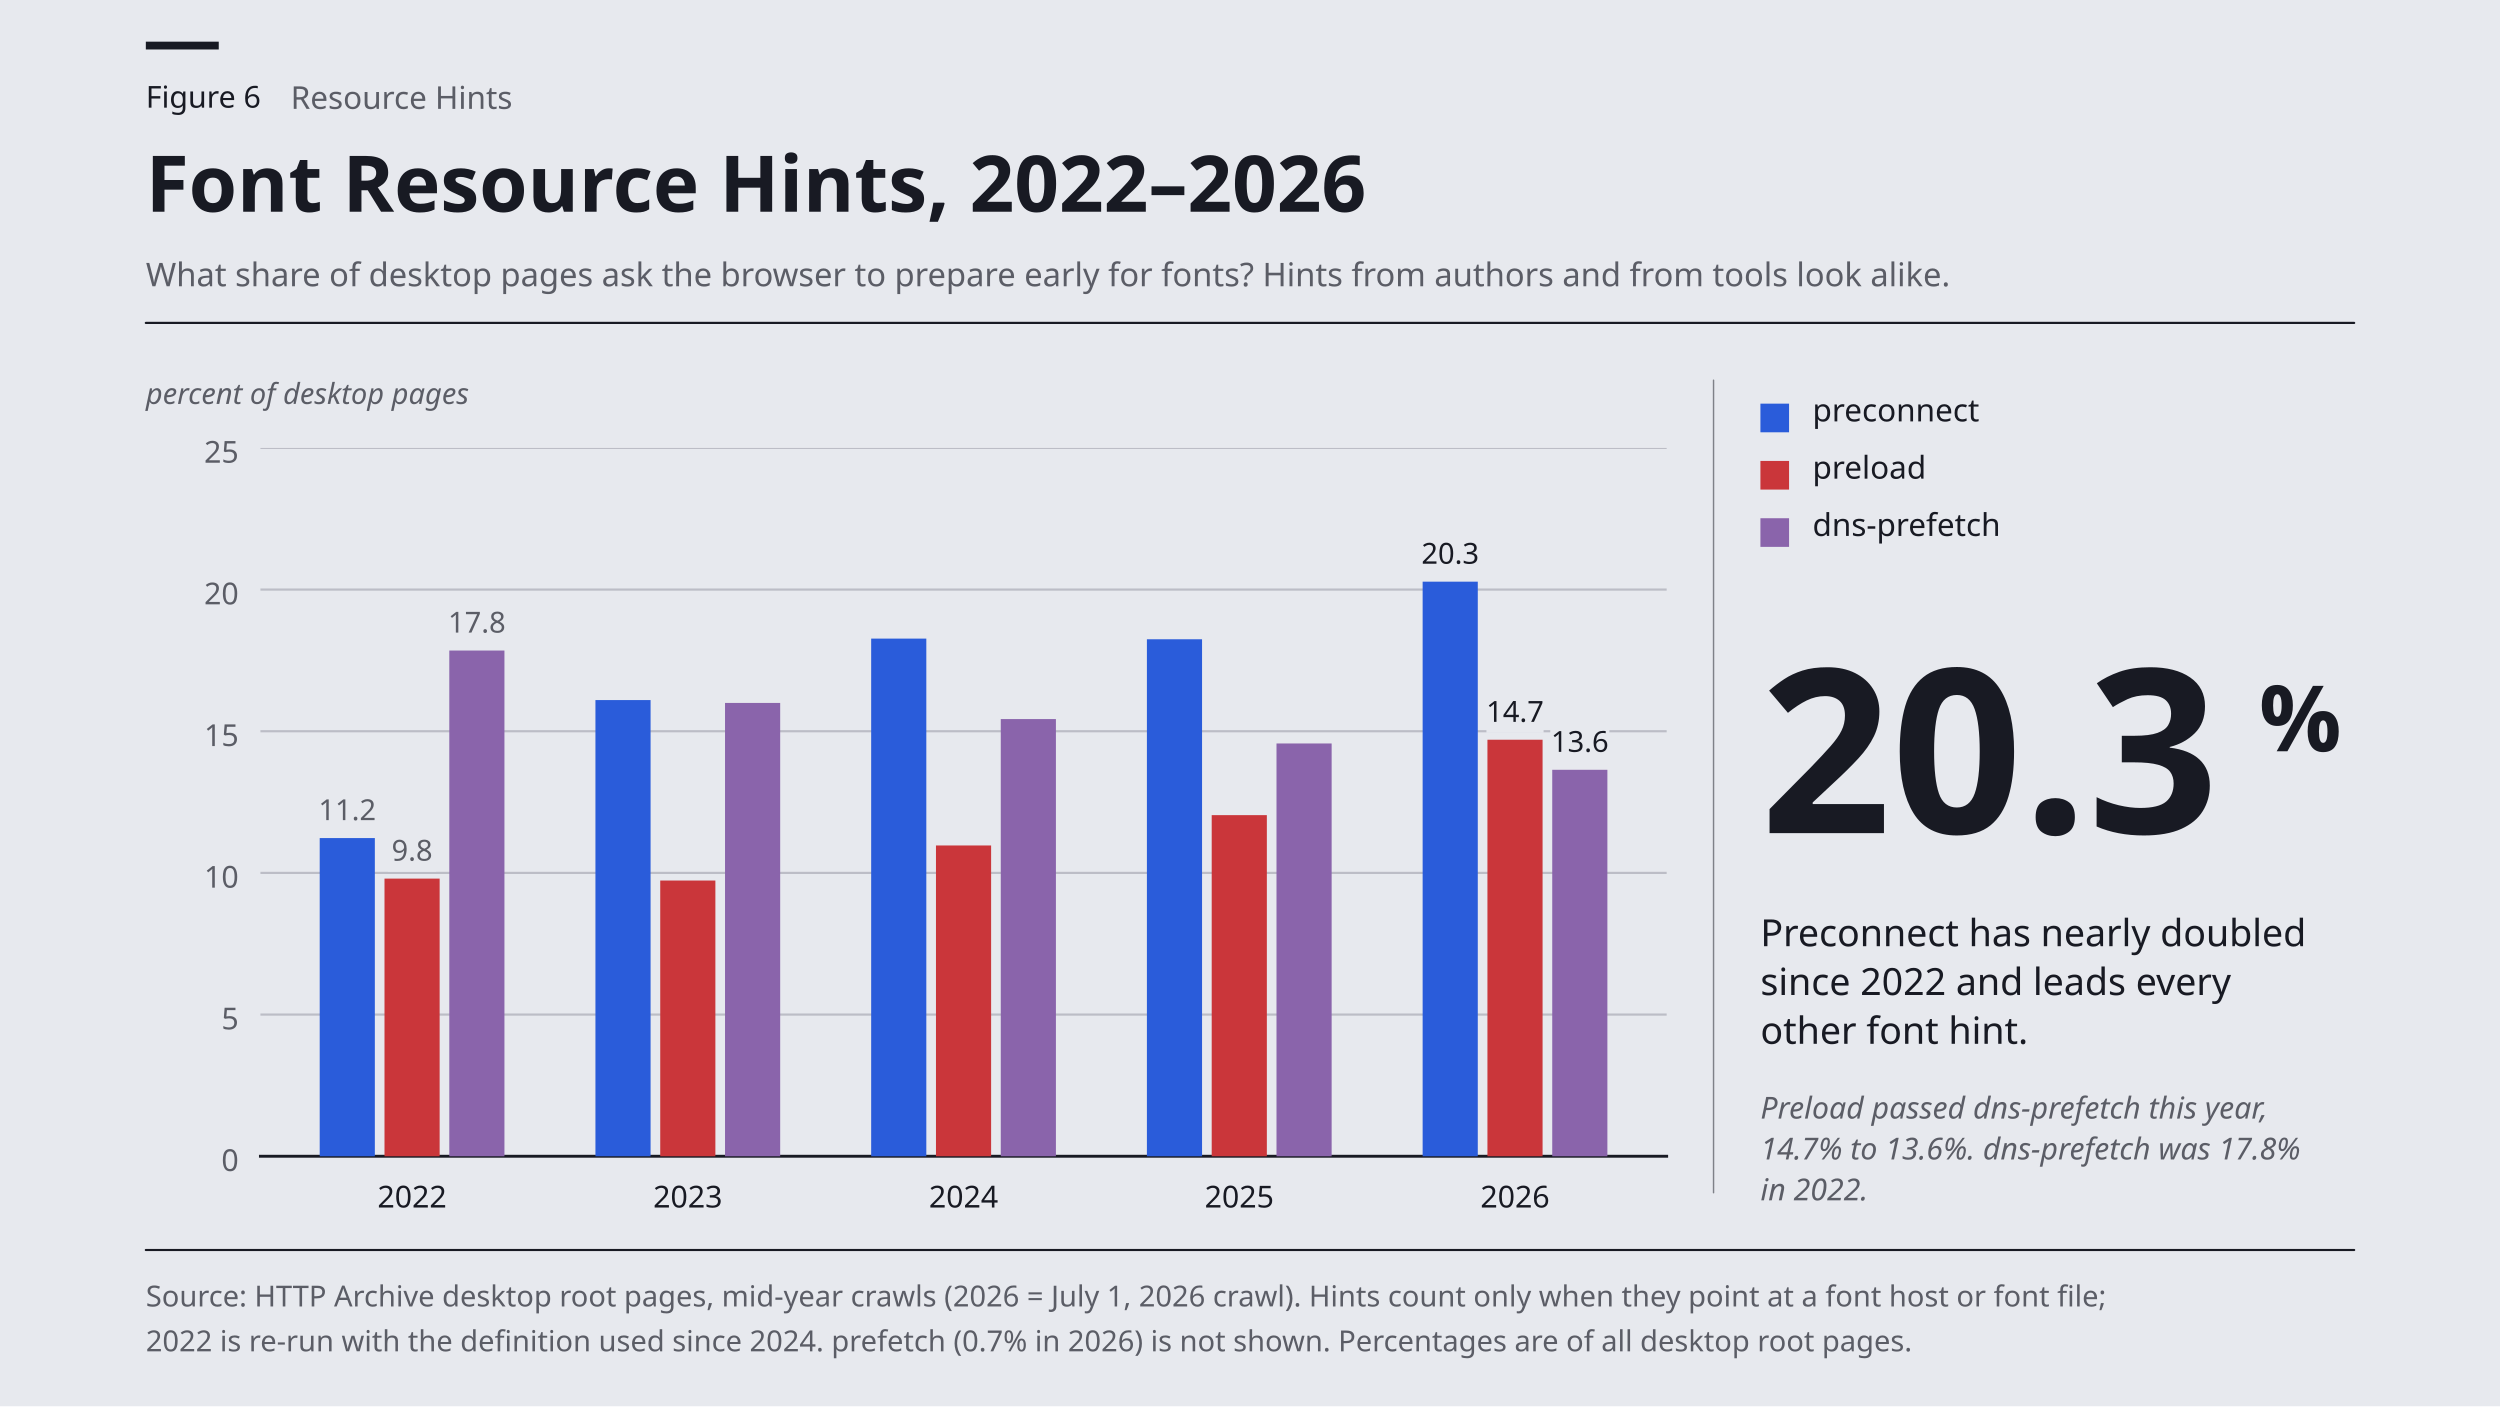
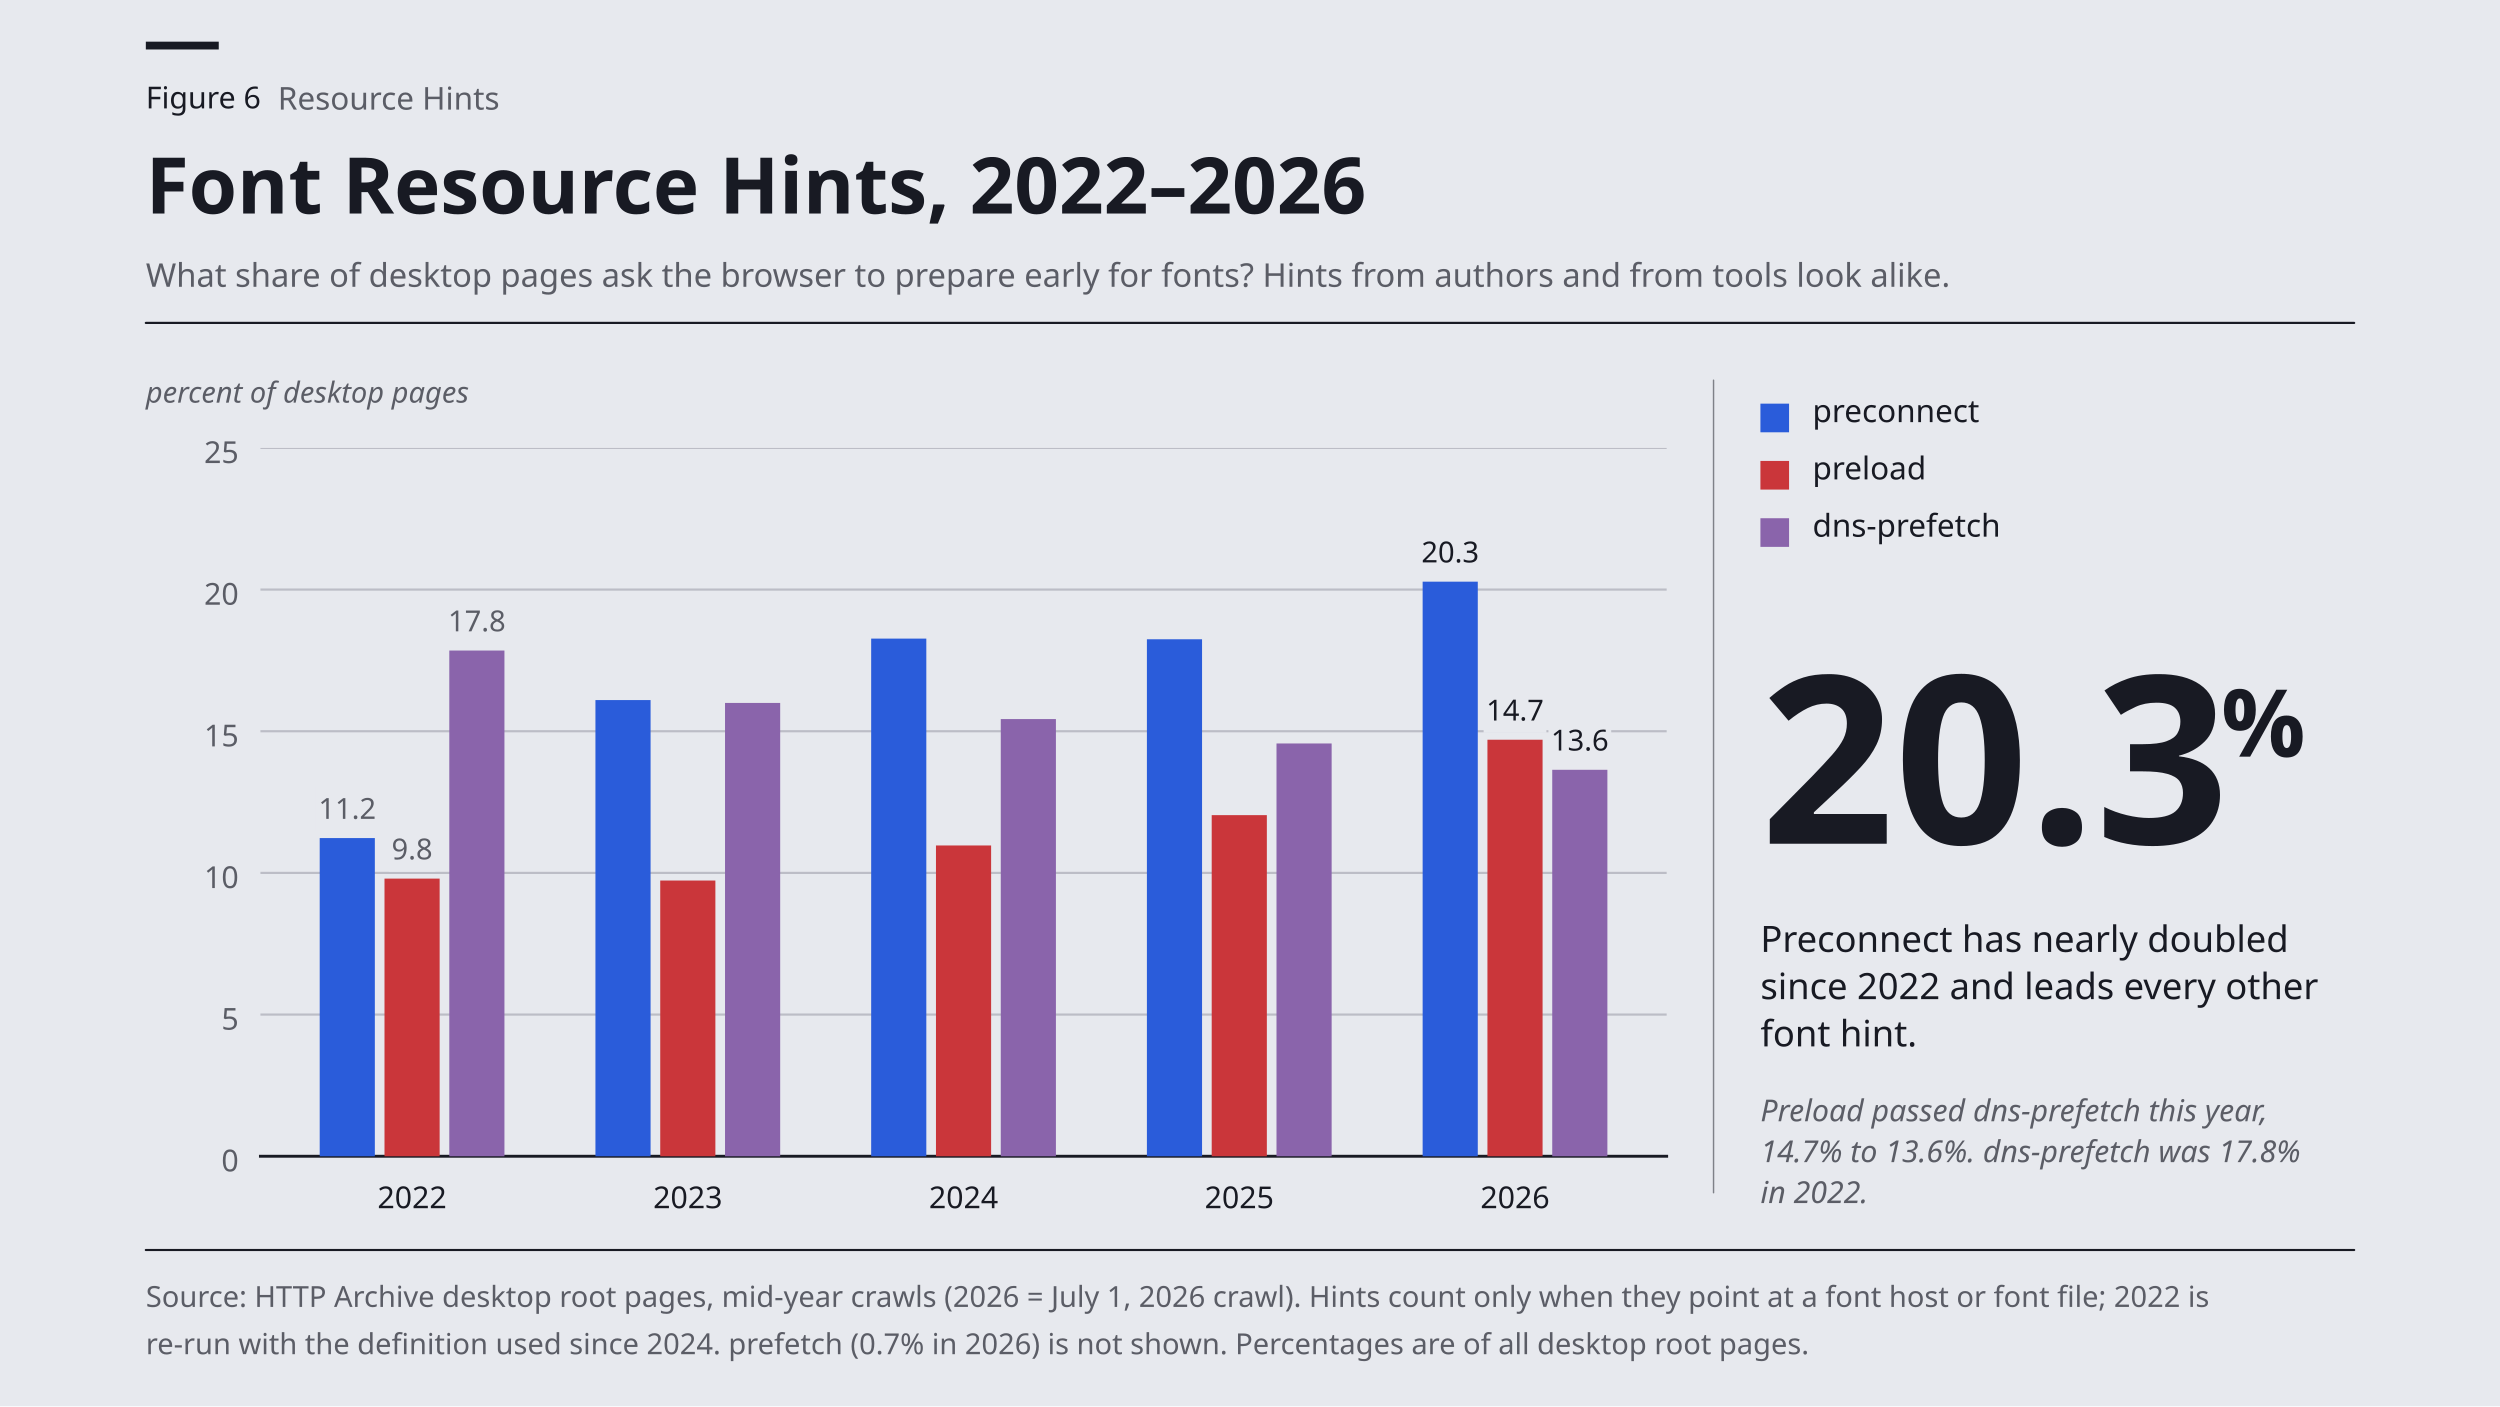
<svg xmlns="http://www.w3.org/2000/svg" width="691.2pt" height="388.8pt" viewBox="0 0 691.2 388.8" version="1.1" data-denominator="pages">
  <defs>
    <style type="text/css">*{stroke-linejoin: round; stroke-linecap: butt}</style>
  </defs>
  <g id="figure_1">
    <g id="patch_1">
      <path d="M 0 388.8  L 691.2 388.8  L 691.2 0  L 0 0  z " style="fill: #e7e9ee" />
    </g>
    <g id="axes_1">
      <g id="patch_2">
        <path d="M 72 319.68  L 460.8 319.68  L 460.8 123.84  L 72 123.84  z " style="fill: #e7e9ee" />
      </g>
      <g id="matplotlib.axis_1">
        <g id="xtick_1">
          <g id="line2d_1" />
          <g id="text_1">
-             <text style="font-size: 8.37px; font-family: 'Schibsted Grotesk'; text-anchor: middle; fill: #181a23" x="113.929" y="333.854" transform="rotate(-0 113.9294 333.8538)">2022</text>
+             <text style="font-size: 8.37px; font-family: 'Hanken Grotesk'; text-anchor: middle; fill: #181a23" x="113.929" y="334.05" transform="rotate(-0 113.9294 334.05)">2022</text>
          </g>
        </g>
        <g id="xtick_2">
          <g id="line2d_2" />
          <g id="text_2">
-             <text style="font-size: 8.37px; font-family: 'Schibsted Grotesk'; text-anchor: middle; fill: #181a23" x="190.165" y="333.854" transform="rotate(-0 190.1647 333.8538)">2023</text>
+             <text style="font-size: 8.37px; font-family: 'Hanken Grotesk'; text-anchor: middle; fill: #181a23" x="190.165" y="334.05" transform="rotate(-0 190.1647 334.05)">2023</text>
          </g>
        </g>
        <g id="xtick_3">
          <g id="line2d_3" />
          <g id="text_3">
-             <text style="font-size: 8.37px; font-family: 'Schibsted Grotesk'; text-anchor: middle; fill: #181a23" x="266.4" y="333.854" transform="rotate(-0 266.4 333.8538)">2024</text>
+             <text style="font-size: 8.37px; font-family: 'Hanken Grotesk'; text-anchor: middle; fill: #181a23" x="266.4" y="334.05" transform="rotate(-0 266.4 334.05)">2024</text>
          </g>
        </g>
        <g id="xtick_4">
          <g id="line2d_4" />
          <g id="text_4">
-             <text style="font-size: 8.37px; font-family: 'Schibsted Grotesk'; text-anchor: middle; fill: #181a23" x="342.635" y="333.854" transform="rotate(-0 342.6353 333.8538)">2025</text>
+             <text style="font-size: 8.37px; font-family: 'Hanken Grotesk'; text-anchor: middle; fill: #181a23" x="342.635" y="334.05" transform="rotate(-0 342.6353 334.05)">2025</text>
          </g>
        </g>
        <g id="xtick_5">
          <g id="line2d_5" />
          <g id="text_5">
-             <text style="font-size: 8.37px; font-family: 'Schibsted Grotesk'; text-anchor: middle; fill: #181a23" x="418.871" y="333.854" transform="rotate(-0 418.8706 333.8538)">2026</text>
+             <text style="font-size: 8.37px; font-family: 'Hanken Grotesk'; text-anchor: middle; fill: #181a23" x="418.871" y="334.05" transform="rotate(-0 418.8706 334.05)">2026</text>
          </g>
        </g>
      </g>
      <g id="matplotlib.axis_2">
        <g id="ytick_1">
          <g id="line2d_6">
-             <path d="M 72 319.68  L 460.8 319.68  " clip-path="url(#pe2c4e2c5c3)" style="fill: none; stroke: #bcbdc6; stroke-width: 0.6; stroke-linecap: round" />
+             <path d="M 72 319.68  L 460.8 319.68  " clip-path="url(#p6523275bc7)" style="fill: none; stroke: #bcbdc6; stroke-width: 0.6; stroke-linecap: round" />
          </g>
          <g id="line2d_7" />
          <g id="text_6">
-             <text style="font-size: 8.37px; font-family: 'Schibsted Grotesk'; text-anchor: end; fill: #5b5d66" x="66" y="323.767" transform="rotate(-0 66 323.7669)">0</text>
+             <text style="font-size: 8.37px; font-family: 'Hanken Grotesk'; text-anchor: end; fill: #5b5d66" x="66" y="323.865" transform="rotate(-0 66 323.865)">0</text>
          </g>
        </g>
        <g id="ytick_2">
          <g id="line2d_8">
-             <path d="M 72 280.512  L 460.8 280.512  " clip-path="url(#pe2c4e2c5c3)" style="fill: none; stroke: #bcbdc6; stroke-width: 0.6; stroke-linecap: round" />
+             <path d="M 72 280.512  L 460.8 280.512  " clip-path="url(#p6523275bc7)" style="fill: none; stroke: #bcbdc6; stroke-width: 0.6; stroke-linecap: round" />
          </g>
          <g id="line2d_9" />
          <g id="text_7">
-             <text style="font-size: 8.37px; font-family: 'Schibsted Grotesk'; text-anchor: end; fill: #5b5d66" x="66" y="284.599" transform="rotate(-0 66 284.5989)">5</text>
+             <text style="font-size: 8.37px; font-family: 'Hanken Grotesk'; text-anchor: end; fill: #5b5d66" x="66" y="284.697" transform="rotate(-0 66 284.697)">5</text>
          </g>
        </g>
        <g id="ytick_3">
          <g id="line2d_10">
-             <path d="M 72 241.344  L 460.8 241.344  " clip-path="url(#pe2c4e2c5c3)" style="fill: none; stroke: #bcbdc6; stroke-width: 0.6; stroke-linecap: round" />
+             <path d="M 72 241.344  L 460.8 241.344  " clip-path="url(#p6523275bc7)" style="fill: none; stroke: #bcbdc6; stroke-width: 0.6; stroke-linecap: round" />
          </g>
          <g id="line2d_11" />
          <g id="text_8">
-             <text style="font-size: 8.37px; font-family: 'Schibsted Grotesk'; text-anchor: end; fill: #5b5d66" x="66" y="245.431" transform="rotate(-0 66 245.4309)">10</text>
+             <text style="font-size: 8.37px; font-family: 'Hanken Grotesk'; text-anchor: end; fill: #5b5d66" x="66" y="245.529" transform="rotate(-0 66 245.529)">10</text>
          </g>
        </g>
        <g id="ytick_4">
          <g id="line2d_12">
-             <path d="M 72 202.176  L 460.8 202.176  " clip-path="url(#pe2c4e2c5c3)" style="fill: none; stroke: #bcbdc6; stroke-width: 0.6; stroke-linecap: round" />
+             <path d="M 72 202.176  L 460.8 202.176  " clip-path="url(#p6523275bc7)" style="fill: none; stroke: #bcbdc6; stroke-width: 0.6; stroke-linecap: round" />
          </g>
          <g id="line2d_13" />
          <g id="text_9">
-             <text style="font-size: 8.37px; font-family: 'Schibsted Grotesk'; text-anchor: end; fill: #5b5d66" x="66" y="206.263" transform="rotate(-0 66 206.2629)">15</text>
+             <text style="font-size: 8.37px; font-family: 'Hanken Grotesk'; text-anchor: end; fill: #5b5d66" x="66" y="206.361" transform="rotate(-0 66 206.361)">15</text>
          </g>
        </g>
        <g id="ytick_5">
          <g id="line2d_14">
-             <path d="M 72 163.008  L 460.8 163.008  " clip-path="url(#pe2c4e2c5c3)" style="fill: none; stroke: #bcbdc6; stroke-width: 0.6; stroke-linecap: round" />
+             <path d="M 72 163.008  L 460.8 163.008  " clip-path="url(#p6523275bc7)" style="fill: none; stroke: #bcbdc6; stroke-width: 0.6; stroke-linecap: round" />
          </g>
          <g id="line2d_15" />
          <g id="text_10">
-             <text style="font-size: 8.37px; font-family: 'Schibsted Grotesk'; text-anchor: end; fill: #5b5d66" x="66" y="167.095" transform="rotate(-0 66 167.0949)">20</text>
+             <text style="font-size: 8.37px; font-family: 'Hanken Grotesk'; text-anchor: end; fill: #5b5d66" x="66" y="167.193" transform="rotate(-0 66 167.193)">20</text>
          </g>
        </g>
        <g id="ytick_6">
          <g id="line2d_16">
-             <path d="M 72 123.84  L 460.8 123.84  " clip-path="url(#pe2c4e2c5c3)" style="fill: none; stroke: #bcbdc6; stroke-width: 0.6; stroke-linecap: round" />
+             <path d="M 72 123.84  L 460.8 123.84  " clip-path="url(#p6523275bc7)" style="fill: none; stroke: #bcbdc6; stroke-width: 0.6; stroke-linecap: round" />
          </g>
          <g id="line2d_17" />
          <g id="text_11">
-             <text style="font-size: 8.37px; font-family: 'Schibsted Grotesk'; text-anchor: end; fill: #5b5d66" x="66" y="127.927" transform="rotate(-0 66 127.9269)">25</text>
+             <text style="font-size: 8.37px; font-family: 'Hanken Grotesk'; text-anchor: end; fill: #5b5d66" x="66" y="128.025" transform="rotate(-0 66 128.025)">25</text>
          </g>
        </g>
      </g>
      <g id="patch_3">
        <path d="M 72 319.68  L 460.8 319.68  " style="fill: none; stroke: #181a23; stroke-width: 0.8; stroke-linejoin: miter; stroke-linecap: square" />
      </g>
      <g id="patch_4">
-         <path d="M 88.391 319.68  L 103.638 319.68  L 103.638 231.709  L 88.391 231.709  z " clip-path="url(#pe2c4e2c5c3)" style="fill: #2a5cda" />
+         <path d="M 88.391 319.68  L 103.638 319.68  L 103.638 231.709  L 88.391 231.709  z " clip-path="url(#p6523275bc7)" style="fill: #2a5cda" />
      </g>
      <g id="patch_5">
-         <path d="M 164.626 319.68  L 179.873 319.68  L 179.873 193.559  L 164.626 193.559  z " clip-path="url(#pe2c4e2c5c3)" style="fill: #2a5cda" />
+         <path d="M 164.626 319.68  L 179.873 319.68  L 179.873 193.559  L 164.626 193.559  z " clip-path="url(#p6523275bc7)" style="fill: #2a5cda" />
      </g>
      <g id="patch_6">
-         <path d="M 240.861 319.68  L 256.108 319.68  L 256.108 176.56  L 240.861 176.56  z " clip-path="url(#pe2c4e2c5c3)" style="fill: #2a5cda" />
+         <path d="M 240.861 319.68  L 256.108 319.68  L 256.108 176.56  L 240.861 176.56  z " clip-path="url(#p6523275bc7)" style="fill: #2a5cda" />
      </g>
      <g id="patch_7">
-         <path d="M 317.096 319.68  L 332.344 319.68  L 332.344 176.739  L 317.096 176.739  z " clip-path="url(#pe2c4e2c5c3)" style="fill: #2a5cda" />
+         <path d="M 317.096 319.68  L 332.344 319.68  L 332.344 176.739  L 317.096 176.739  z " clip-path="url(#p6523275bc7)" style="fill: #2a5cda" />
      </g>
      <g id="patch_8">
-         <path d="M 393.332 319.68  L 408.579 319.68  L 408.579 160.815  L 393.332 160.815  z " clip-path="url(#pe2c4e2c5c3)" style="fill: #2a5cda" />
+         <path d="M 393.332 319.68  L 408.579 319.68  L 408.579 160.815  L 393.332 160.815  z " clip-path="url(#p6523275bc7)" style="fill: #2a5cda" />
      </g>
      <g id="text_12">
        <g id="patch_9">
-           <path d="M 88.866 229.793  L 103.162 229.793  L 103.162 217.946  L 88.866 217.946  z " style="fill: #e7e9ee" />
-         </g>
-         <text style="font-size: 8.035px; font-family: 'Schibsted Grotesk'; text-anchor: middle; fill: #5b5d66" x="96.014" y="226.757" transform="rotate(-0 96.01412 226.7571)">11.2</text>
+           <path d="M 87.336 229.793  L 104.692 229.793  L 104.692 217.395  L 87.336 217.395  z " style="fill: #e7e9ee" />
+         </g>
+         <text style="font-size: 8.035px; font-family: 'Hanken Grotesk'; text-anchor: middle; fill: #5b5d66" x="96.014" y="226.394" transform="rotate(-0 96.01412 226.394)">11.2</text>
      </g>
      <g id="text_13">
        <g id="patch_10">
-           <path d="M 391.825 158.899  L 410.086 158.899  L 410.086 147.052  L 391.825 147.052  z " style="fill: #e7e9ee" />
-         </g>
-         <text style="font-weight: 500; font-size: 8.035px; font-family: 'Schibsted Grotesk'; text-anchor: middle; fill: #181a23" x="400.955" y="155.863" transform="rotate(-0 400.9553 155.863)">20.3</text>
+           <path d="M 392.277 158.899  L 409.633 158.899  L 409.633 146.501  L 392.277 146.501  z " style="fill: #e7e9ee" />
+         </g>
+         <text style="font-weight: 500; font-size: 8.035px; font-family: 'Hanken Grotesk'; text-anchor: middle; fill: #181a23" x="400.955" y="155.5" transform="rotate(-0 400.9553 155.4999)">20.3</text>
      </g>
      <g id="patch_11">
-         <path d="M 106.306 319.68  L 121.553 319.68  L 121.553 242.911  L 106.306 242.911  z " clip-path="url(#pe2c4e2c5c3)" style="fill: #ca363a" />
+         <path d="M 106.306 319.68  L 121.553 319.68  L 121.553 242.911  L 106.306 242.911  z " clip-path="url(#p6523275bc7)" style="fill: #ca363a" />
      </g>
      <g id="patch_12">
-         <path d="M 182.541 319.68  L 197.788 319.68  L 197.788 243.459  L 182.541 243.459  z " clip-path="url(#pe2c4e2c5c3)" style="fill: #ca363a" />
+         <path d="M 182.541 319.68  L 197.788 319.68  L 197.788 243.459  L 182.541 243.459  z " clip-path="url(#p6523275bc7)" style="fill: #ca363a" />
      </g>
      <g id="patch_13">
-         <path d="M 258.776 319.68  L 274.024 319.68  L 274.024 233.745  L 258.776 233.745  z " clip-path="url(#pe2c4e2c5c3)" style="fill: #ca363a" />
+         <path d="M 258.776 319.68  L 274.024 319.68  L 274.024 233.745  L 258.776 233.745  z " clip-path="url(#p6523275bc7)" style="fill: #ca363a" />
      </g>
      <g id="patch_14">
-         <path d="M 335.012 319.68  L 350.259 319.68  L 350.259 225.363  L 335.012 225.363  z " clip-path="url(#pe2c4e2c5c3)" style="fill: #ca363a" />
+         <path d="M 335.012 319.68  L 350.259 319.68  L 350.259 225.363  L 335.012 225.363  z " clip-path="url(#p6523275bc7)" style="fill: #ca363a" />
      </g>
      <g id="patch_15">
-         <path d="M 411.247 319.68  L 426.494 319.68  L 426.494 204.526  L 411.247 204.526  z " clip-path="url(#pe2c4e2c5c3)" style="fill: #ca363a" />
+         <path d="M 411.247 319.68  L 426.494 319.68  L 426.494 204.526  L 411.247 204.526  z " clip-path="url(#p6523275bc7)" style="fill: #ca363a" />
      </g>
      <g id="text_14">
        <g id="patch_16">
-           <path d="M 107.294 240.995  L 120.565 240.995  L 120.565 229.148  L 107.294 229.148  z " style="fill: #e7e9ee" />
-         </g>
-         <text style="font-size: 8.035px; font-family: 'Schibsted Grotesk'; text-anchor: middle; fill: #5b5d66" x="113.929" y="237.959" transform="rotate(-0 113.9294 237.9591)">9.8</text>
+           <path d="M 107.501 240.995  L 120.358 240.995  L 120.358 228.597  L 107.501 228.597  z " style="fill: #e7e9ee" />
+         </g>
+         <text style="font-size: 8.035px; font-family: 'Hanken Grotesk'; text-anchor: middle; fill: #5b5d66" x="113.929" y="237.596" transform="rotate(-0 113.9294 237.5961)">9.8</text>
      </g>
      <g id="text_15">
        <g id="patch_17">
-           <path d="M 410.972 202.61  L 426.77 202.61  L 426.77 190.763  L 410.972 190.763  z " style="fill: #e7e9ee" />
-         </g>
-         <text style="font-weight: 500; font-size: 8.035px; font-family: 'Schibsted Grotesk'; text-anchor: middle; fill: #181a23" x="418.871" y="199.575" transform="rotate(-0 418.8706 199.5745)">14.7</text>
+           <path d="M 410.193 202.61  L 427.549 202.61  L 427.549 190.212  L 410.193 190.212  z " style="fill: #e7e9ee" />
+         </g>
+         <text style="font-weight: 500; font-size: 8.035px; font-family: 'Hanken Grotesk'; text-anchor: middle; fill: #181a23" x="418.871" y="199.211" transform="rotate(-0 418.8706 199.2114)">14.7</text>
      </g>
      <g id="patch_18">
-         <path d="M 124.221 319.68  L 139.468 319.68  L 139.468 179.857  L 124.221 179.857  z " clip-path="url(#pe2c4e2c5c3)" style="fill: #8a64ab" />
+         <path d="M 124.221 319.68  L 139.468 319.68  L 139.468 179.857  L 124.221 179.857  z " clip-path="url(#p6523275bc7)" style="fill: #8a64ab" />
      </g>
      <g id="patch_19">
-         <path d="M 200.456 319.68  L 215.704 319.68  L 215.704 194.342  L 200.456 194.342  z " clip-path="url(#pe2c4e2c5c3)" style="fill: #8a64ab" />
+         <path d="M 200.456 319.68  L 215.704 319.68  L 215.704 194.342  L 200.456 194.342  z " clip-path="url(#p6523275bc7)" style="fill: #8a64ab" />
      </g>
      <g id="patch_20">
-         <path d="M 276.692 319.68  L 291.939 319.68  L 291.939 198.808  L 276.692 198.808  z " clip-path="url(#pe2c4e2c5c3)" style="fill: #8a64ab" />
+         <path d="M 276.692 319.68  L 291.939 319.68  L 291.939 198.808  L 276.692 198.808  z " clip-path="url(#p6523275bc7)" style="fill: #8a64ab" />
      </g>
      <g id="patch_21">
-         <path d="M 352.927 319.68  L 368.174 319.68  L 368.174 205.544  L 352.927 205.544  z " clip-path="url(#pe2c4e2c5c3)" style="fill: #8a64ab" />
+         <path d="M 352.927 319.68  L 368.174 319.68  L 368.174 205.544  L 352.927 205.544  z " clip-path="url(#p6523275bc7)" style="fill: #8a64ab" />
      </g>
      <g id="patch_22">
-         <path d="M 429.162 319.68  L 444.409 319.68  L 444.409 212.83  L 429.162 212.83  z " clip-path="url(#pe2c4e2c5c3)" style="fill: #8a64ab" />
+         <path d="M 429.162 319.68  L 444.409 319.68  L 444.409 212.83  L 429.162 212.83  z " clip-path="url(#p6523275bc7)" style="fill: #8a64ab" />
      </g>
      <g id="text_16">
        <g id="patch_23">
-           <path d="M 124.521 177.941  L 139.169 177.941  L 139.169 166.094  L 124.521 166.094  z " style="fill: #e7e9ee" />
-         </g>
-         <text style="font-size: 8.035px; font-family: 'Schibsted Grotesk'; text-anchor: middle; fill: #5b5d66" x="131.845" y="174.905" transform="rotate(-0 131.8447 174.9049)">17.8</text>
+           <path d="M 123.167 177.941  L 140.523 177.941  L 140.523 165.542  L 123.167 165.542  z " style="fill: #e7e9ee" />
+         </g>
+         <text style="font-size: 8.035px; font-family: 'Hanken Grotesk'; text-anchor: middle; fill: #5b5d66" x="131.845" y="174.542" transform="rotate(-0 131.8447 174.5418)">17.8</text>
      </g>
      <g id="text_17">
        <g id="patch_24">
-           <path d="M 428.62 210.914  L 444.952 210.914  L 444.952 199.067  L 428.62 199.067  z " style="fill: #e7e9ee" />
-         </g>
-         <text style="font-weight: 500; font-size: 8.035px; font-family: 'Schibsted Grotesk'; text-anchor: middle; fill: #181a23" x="436.786" y="207.878" transform="rotate(-0 436.7859 207.8781)">13.6</text>
+           <path d="M 428.108 210.914  L 445.464 210.914  L 445.464 198.516  L 428.108 198.516  z " style="fill: #e7e9ee" />
+         </g>
+         <text style="font-weight: 500; font-size: 8.035px; font-family: 'Hanken Grotesk'; text-anchor: middle; fill: #181a23" x="436.786" y="207.515" transform="rotate(-0 436.7859 207.515)">13.6</text>
      </g>
    </g>
    <g id="patch_25">
      <path d="M 40.32 13.68  L 60.48 13.68  L 60.48 11.52  L 40.32 11.52  z " style="fill: #181a23" />
    </g>
    <g id="patch_26">
      <path d="M 486.72 119.52  L 494.64 119.52  L 494.64 111.6  L 486.72 111.6  z " style="fill: #2a5cda" />
    </g>
    <g id="patch_27">
      <path d="M 486.72 135.36  L 494.64 135.36  L 494.64 127.44  L 486.72 127.44  z " style="fill: #ca363a" />
    </g>
    <g id="patch_28">
      <path d="M 486.72 151.2  L 494.64 151.2  L 494.64 143.28  L 486.72 143.28  z " style="fill: #8a64ab" />
    </g>
    <g id="line2d_18">
      <path d="M 40.32 89.28  L 650.88 89.28  " style="fill: none; stroke: #181a23; stroke-width: 0.6; stroke-linecap: round" />
    </g>
    <g id="line2d_19">
      <path d="M 40.32 345.6  L 650.88 345.6  " style="fill: none; stroke: #181a23; stroke-width: 0.6; stroke-linecap: round" />
    </g>
    <g id="line2d_20">
      <path d="M 473.76 105.12  L 473.76 329.76  " style="fill: none; stroke: #181a23; stroke-opacity: 0.5; stroke-width: 0.4; stroke-linecap: round" />
    </g>
    <g id="text_18">
-       <text style="font-weight: 500; font-size: 8.37px; font-family: 'Schibsted Grotesk'; text-anchor: start; fill: #181a23" x="40.32" y="29.774" transform="rotate(-0 40.32 29.77383)">Figure 6</text>
+       <text style="font-weight: 500; font-size: 8.37px; font-family: 'Hanken Grotesk'; text-anchor: start; fill: #181a23" x="40.32" y="29.97" transform="rotate(-0 40.32 29.97)">Figure 6</text>
    </g>
    <g id="text_19">
-       <text style="font-size: 8.705px; font-family: 'Schibsted Grotesk'; text-anchor: start; fill: #5b5d66" x="80.37" y="30.101" transform="rotate(-0 80.37 30.10078)">Resource Hints</text>
+       <text style="font-size: 8.705px; font-family: 'Hanken Grotesk'; text-anchor: start; fill: #5b5d66" x="76.815" y="30.305" transform="rotate(-0 76.815 30.3048)">Resource Hints</text>
    </g>
    <g id="text_20">
-       <text style="font-weight: 600; font-size: 21.6px; font-family: 'Schibsted Grotesk'; text-anchor: start; fill: #181a23" x="40.32" y="58.534" transform="rotate(-0 40.32 58.53375)">Font Resource Hints, 2022–2026</text>
+       <text style="font-weight: 600; font-size: 21.6px; font-family: 'Hanken Grotesk'; text-anchor: start; fill: #181a23" x="40.32" y="59.04" transform="rotate(-0 40.32 59.04)">Font Resource Hints, 2022–2026</text>
    </g>
    <g id="text_21">
-       <text style="font-size: 9.04px; font-family: 'Schibsted Grotesk'; text-anchor: start; fill: #5b5d66" x="40.32" y="79.139" transform="rotate(-0 40.32 79.13913)">What share of desktop pages ask the browser to prepare early for fonts? Hints from authors and from tools look alike.</text>
+       <text style="font-size: 9.04px; font-family: 'Hanken Grotesk'; text-anchor: start; fill: #5b5d66" x="40.32" y="79.294" transform="rotate(-0 40.32 79.29444)">What share of desktop pages ask the browser to prepare early for fonts? Hints from authors and from tools look alike.</text>
    </g>
    <g id="text_22">
-       <text style="font-style: italic; font-size: 8.035px; font-family: 'Schibsted Grotesk'; text-anchor: start; fill: #5b5d66" x="40.32" y="111.688" transform="rotate(-0 40.32 111.6884)">percent of desktop pages</text>
+       <text style="font-style: italic; font-size: 8.035px; font-family: 'Hanken Grotesk'; text-anchor: start; fill: #5b5d66" x="40.32" y="111.325" transform="rotate(-0 40.32 111.3253)">percent of desktop pages</text>
    </g>
    <g id="text_23">
-       <text style="font-size: 8.705px; font-family: 'Schibsted Grotesk'; text-anchor: start; fill: #181a23" x="501.12" y="116.501" transform="rotate(-0 501.12 116.5008)">preconnect</text>
+       <text style="font-size: 8.705px; font-family: 'Hanken Grotesk'; text-anchor: start; fill: #181a23" x="501.12" y="116.705" transform="rotate(-0 501.12 116.7048)">preconnect</text>
    </g>
    <g id="text_24">
-       <text style="font-size: 8.705px; font-family: 'Schibsted Grotesk'; text-anchor: start; fill: #181a23" x="501.12" y="132.341" transform="rotate(-0 501.12 132.3408)">preload</text>
+       <text style="font-size: 8.705px; font-family: 'Hanken Grotesk'; text-anchor: start; fill: #181a23" x="501.12" y="132.545" transform="rotate(-0 501.12 132.5448)">preload</text>
    </g>
    <g id="text_25">
-       <text style="font-size: 8.705px; font-family: 'Schibsted Grotesk'; text-anchor: start; fill: #181a23" x="501.12" y="148.181" transform="rotate(-0 501.12 148.1808)">dns-prefetch</text>
+       <text style="font-size: 8.705px; font-family: 'Hanken Grotesk'; text-anchor: start; fill: #181a23" x="501.12" y="148.385" transform="rotate(-0 501.12 148.3848)">dns-prefetch</text>
    </g>
    <g id="text_26">
-       <text style="font-weight: 700; font-size: 63.36px; font-family: 'Schibsted Grotesk'; text-anchor: start; fill: #181a23" x="486.72" y="230.355" transform="rotate(-0 486.72 230.355)">20.3</text>
+       <text style="font-weight: 700; font-size: 64.8px; font-family: 'Hanken Grotesk'; text-anchor: start; fill: #181a23" x="486.72" y="233.28" transform="rotate(-0 486.72 233.28)">20.3</text>
    </g>
    <g id="text_27">
-       <text style="font-weight: 700; font-size: 25.344px; font-family: 'Schibsted Grotesk'; text-anchor: start; fill: #181a23" x="624.564" y="207.712" transform="rotate(-0 624.5641 207.7123)">%</text>
+       <text style="font-weight: 700; font-size: 25.92px; font-family: 'Hanken Grotesk'; text-anchor: start; fill: #181a23" x="614.084" y="209.211" transform="rotate(-0 614.0838 209.2114)">%</text>
    </g>
    <g id="text_28">
-       <text style="font-size: 10.379px; font-family: 'Schibsted Grotesk'; text-anchor: start; fill: #181a23" x="486.72" y="261.613" transform="rotate(-0 486.72 261.613)">Preconnect has nearly doubled</text>
+       <text style="font-size: 10.044px; font-family: 'Hanken Grotesk'; text-anchor: start; fill: #181a23" x="486.72" y="263.188" transform="rotate(-0 486.72 263.1875)">Preconnect has nearly doubled</text>
    </g>
    <g id="text_29">
-       <text style="font-size: 10.379px; font-family: 'Schibsted Grotesk'; text-anchor: start; fill: #181a23" x="486.72" y="275.105" transform="rotate(-0 486.72 275.1054)">since 2022 and leads every</text>
+       <text style="font-size: 10.044px; font-family: 'Hanken Grotesk'; text-anchor: start; fill: #181a23" x="486.72" y="276.245" transform="rotate(-0 486.72 276.2447)">since 2022 and leads every other</text>
    </g>
    <g id="text_30">
-       <text style="font-size: 10.379px; font-family: 'Schibsted Grotesk'; text-anchor: start; fill: #181a23" x="486.72" y="288.598" transform="rotate(-0 486.72 288.5979)">other font hint.</text>
+       <text style="font-size: 10.044px; font-family: 'Hanken Grotesk'; text-anchor: start; fill: #181a23" x="486.72" y="289.302" transform="rotate(-0 486.72 289.3019)">font hint.</text>
    </g>
    <g id="text_31">
-       <text style="font-style: italic; font-size: 8.37px; font-family: 'Schibsted Grotesk'; text-anchor: start; fill: #5b5d66" x="486.72" y="309.269" transform="rotate(-0 486.72 309.2692)">Preload passed dns-prefetch this year,</text>
+       <text style="font-style: italic; font-size: 8.37px; font-family: 'Hanken Grotesk'; text-anchor: start; fill: #5b5d66" x="486.72" y="310.017" transform="rotate(-0 486.72 310.0167)">Preload passed dns-prefetch this year,</text>
    </g>
    <g id="text_32">
-       <text style="font-style: italic; font-size: 8.37px; font-family: 'Schibsted Grotesk'; text-anchor: start; fill: #5b5d66" x="486.72" y="320.569" transform="rotate(-0 486.72 320.5687)">14.7% to 13.6%. dns-prefetch was 17.8%</text>
+       <text style="font-style: italic; font-size: 8.37px; font-family: 'Hanken Grotesk'; text-anchor: start; fill: #5b5d66" x="486.72" y="321.316" transform="rotate(-0 486.72 321.3162)">14.7% to 13.6%. dns-prefetch was 17.8%</text>
    </g>
    <g id="text_33">
-       <text style="font-style: italic; font-size: 8.37px; font-family: 'Schibsted Grotesk'; text-anchor: start; fill: #5b5d66" x="486.72" y="331.868" transform="rotate(-0 486.72 331.8682)">in 2022.</text>
+       <text style="font-style: italic; font-size: 8.37px; font-family: 'Hanken Grotesk'; text-anchor: start; fill: #5b5d66" x="486.72" y="332.616" transform="rotate(-0 486.72 332.6157)">in 2022.</text>
    </g>
    <g id="text_34">
-       <text style="font-size: 8.035px; font-family: 'Schibsted Grotesk'; fill: #5b5d66" transform="translate(40.32 361.21)">Source: HTTP Archive desktop root pages, mid-year crawls (2026 = July 1, 2026 crawl). Hints count only when they point at a font host or font file;</text>
-       <text style="font-size: 8.035px; font-family: 'Schibsted Grotesk'; fill: #5b5d66" transform="translate(40.32 373.608)">2022 is re-run with the definition used since 2024. prefetch (0.7% in 2026) is not shown. Percentages are of all desktop root pages.</text>
+       <text style="font-size: 8.035px; font-family: 'Hanken Grotesk'; fill: #5b5d66" transform="translate(40.32 361.3368)">Source: HTTP Archive desktop root pages, mid-year crawls (2026 = July 1, 2026 crawl). Hints count only when they point at a font host or font file; 2022 is</text>
+       <text style="font-size: 8.035px; font-family: 'Hanken Grotesk'; fill: #5b5d66" transform="translate(40.32 374.4115)">re-run with the definition used since 2024. prefetch (0.7% in 2026) is not shown. Percentages are of all desktop root pages.</text>
    </g>
  </g>
  <defs>
-     <clipPath id="pe2c4e2c5c3">
+     <clipPath id="p6523275bc7">
      <rect x="72" y="123.84" width="388.8" height="195.84" />
    </clipPath>
  </defs>
</svg>
